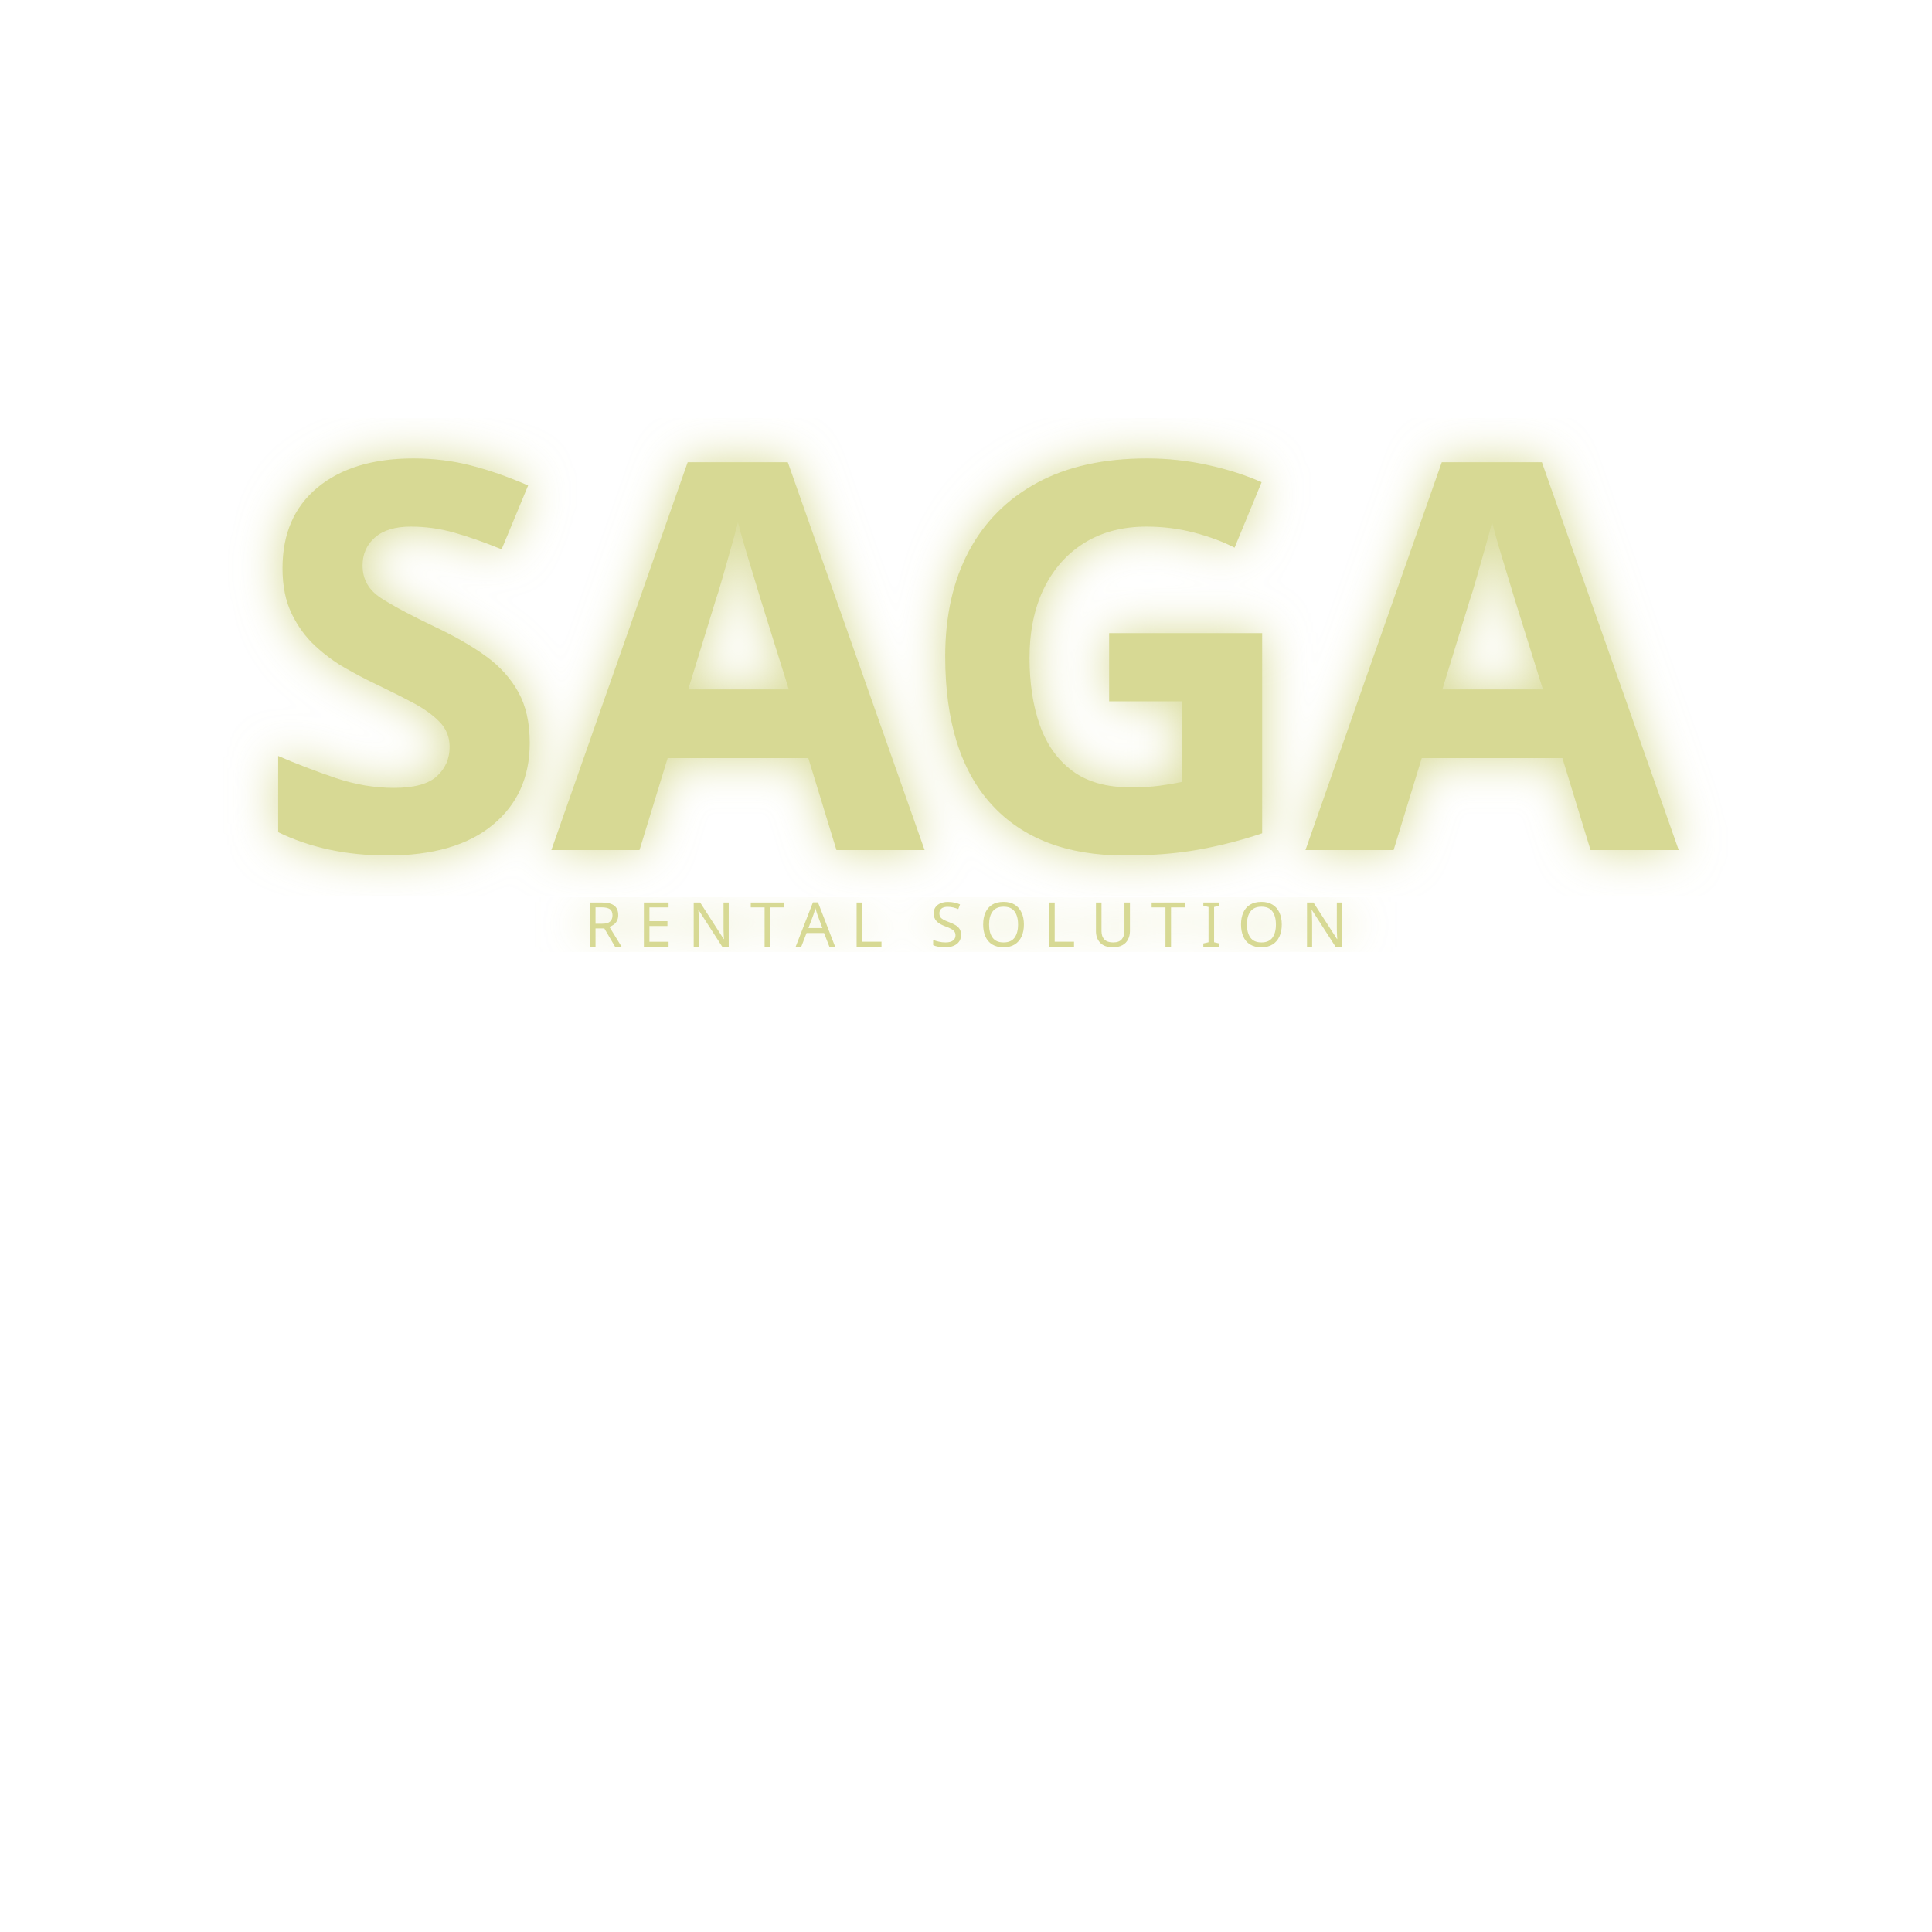
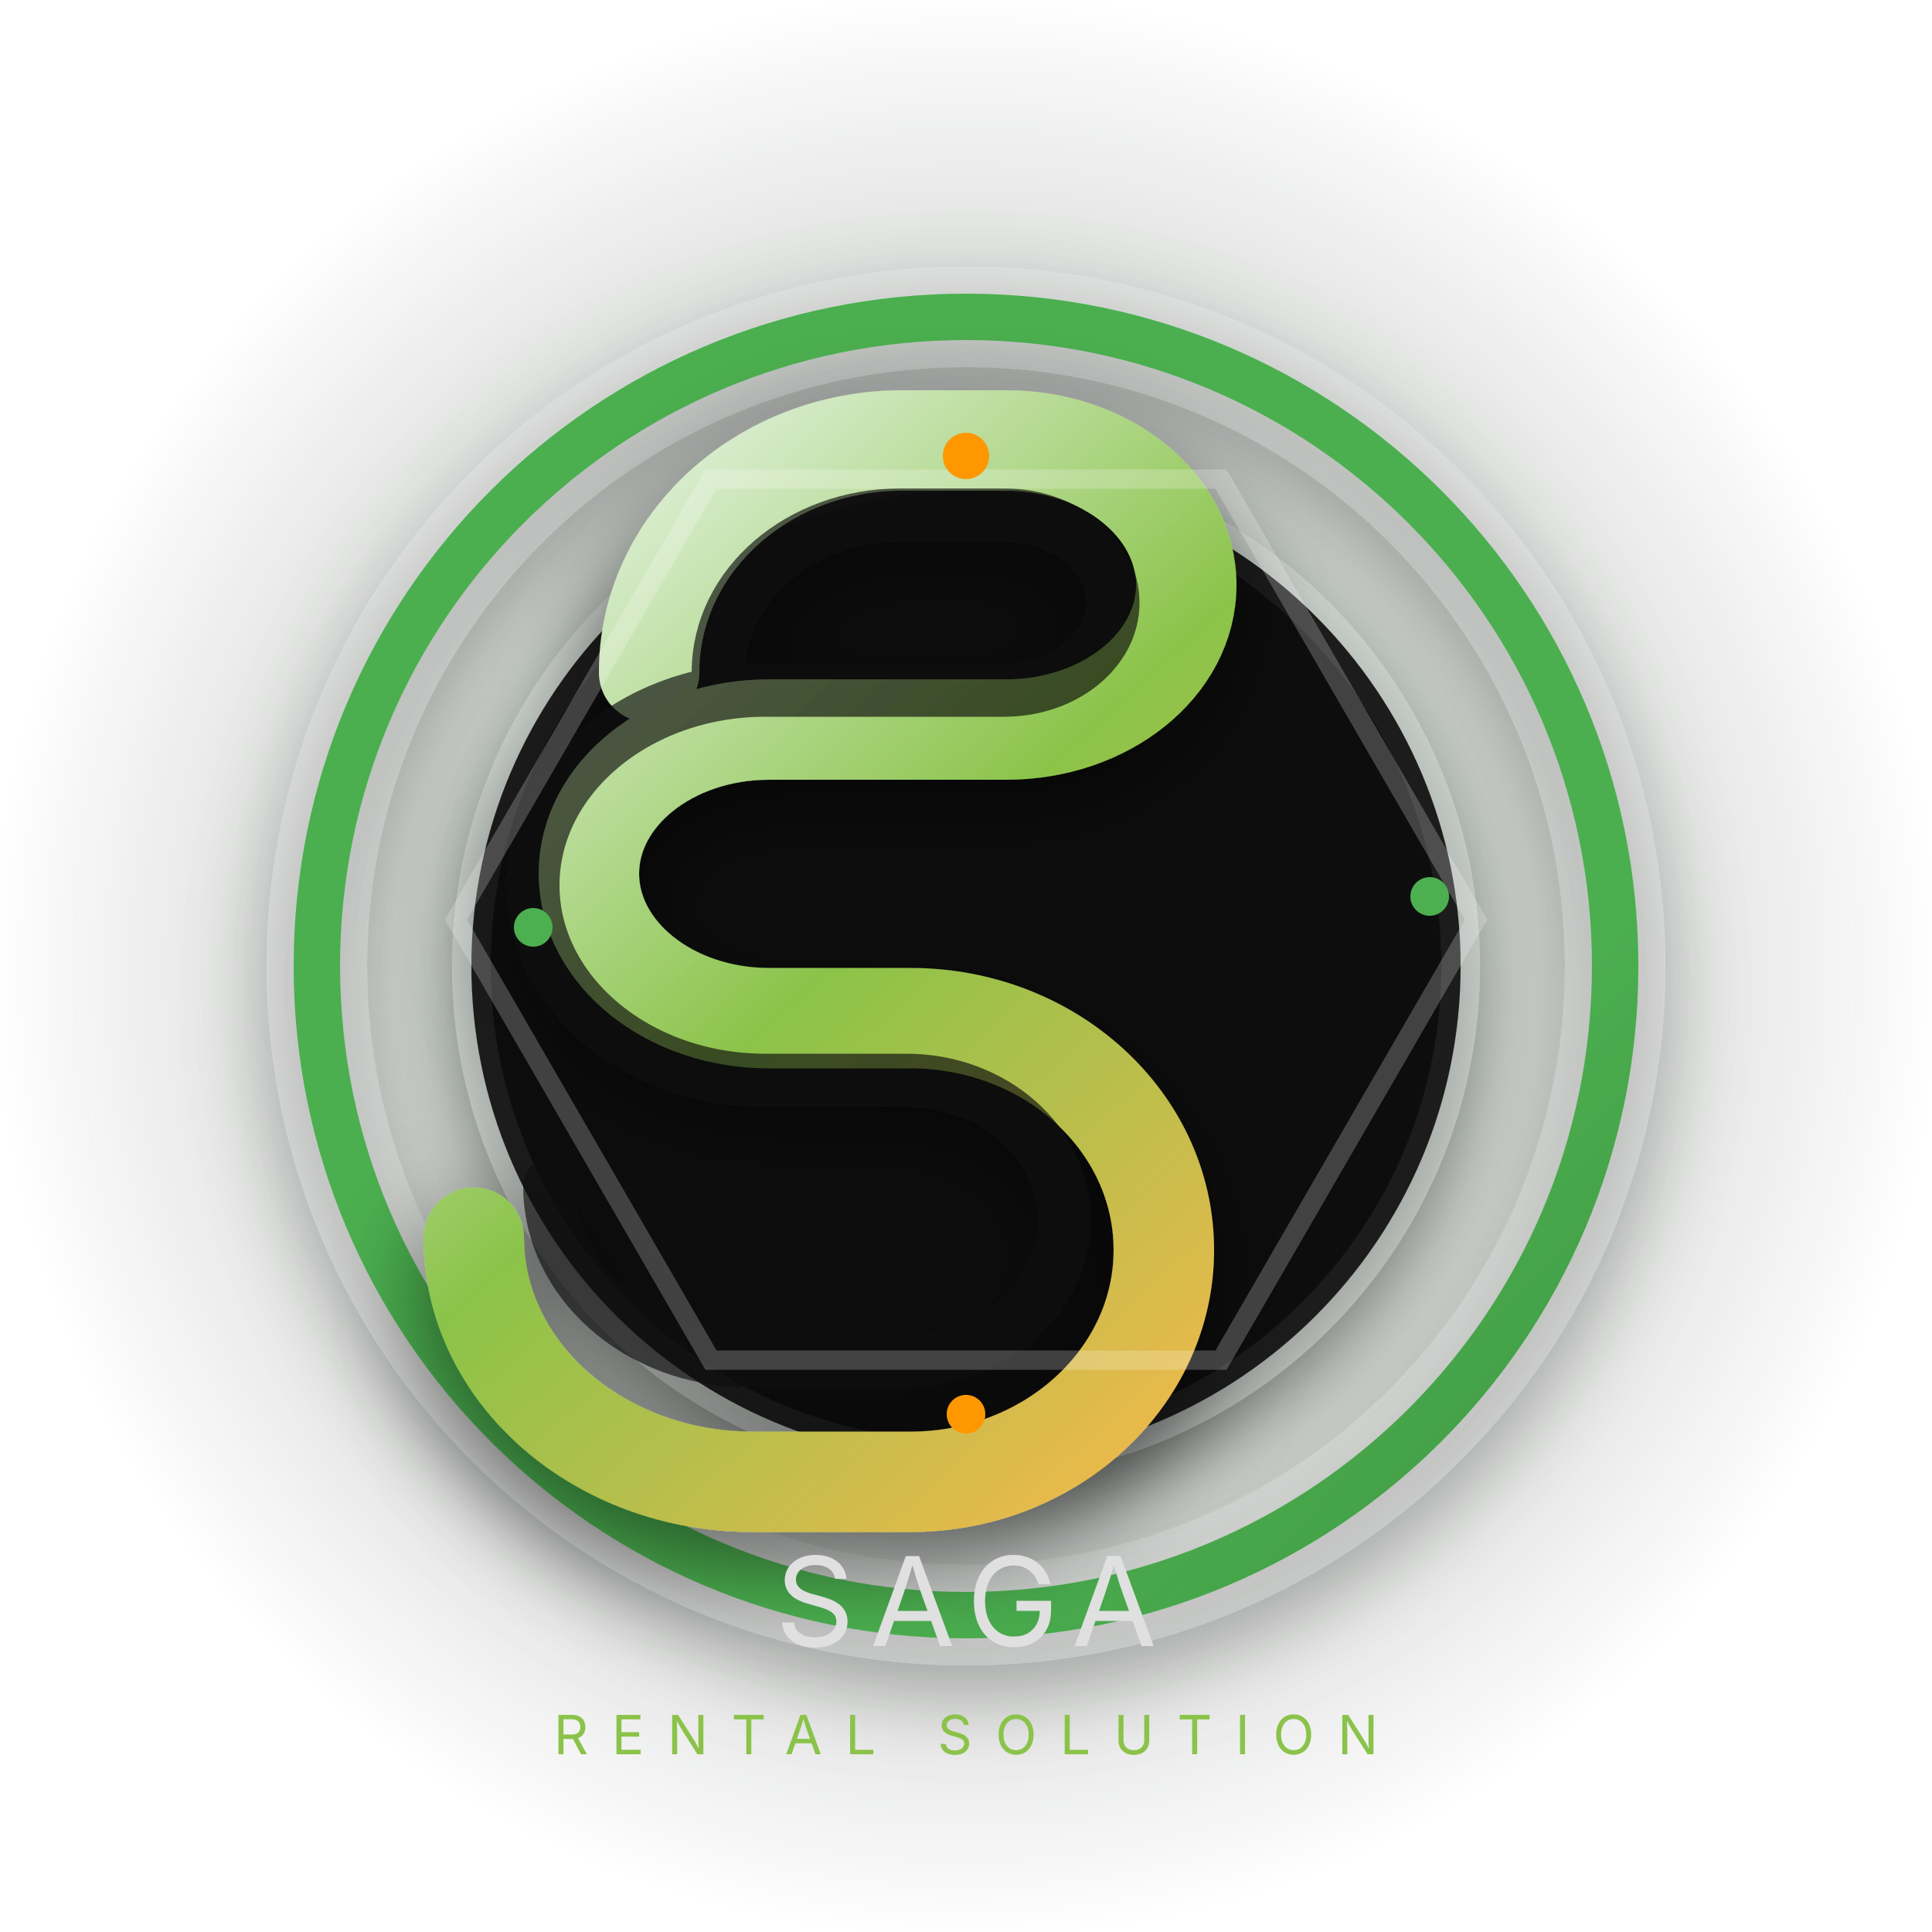
- <svg xmlns="http://www.w3.org/2000/svg" width="500" height="500" viewBox="0 0 500 500">
+ <svg xmlns="http://www.w3.org/2000/svg" width="500" height="500" viewBox="0 0 500 500" role="img" aria-labelledby="title desc">
  <defs>
-     <filter id="glow">
-       <feGaussianBlur stdDeviation="6" result="blur" />
-       <feMerge>
-         <feMergeNode in="blur" />
-         <feMergeNode in="SourceGraphic" />
-       </feMerge>
+     <linearGradient id="ringGradient" x1="72" y1="85" x2="420" y2="414" gradientUnits="userSpaceOnUse">
+       <stop offset="0%" stop-color="#4CAF50" />
+       <stop offset="50%" stop-color="#2E7D32" />
+       <stop offset="100%" stop-color="#FF9800" />
+     </linearGradient>
+     <linearGradient id="sGradient" x1="140" y1="120" x2="360" y2="360" gradientUnits="userSpaceOnUse">
+       <stop offset="0%" stop-color="#E8F5E9" />
+       <stop offset="45%" stop-color="#8BC34A" />
+       <stop offset="100%" stop-color="#FFB74D" />
+     </linearGradient>
+     <radialGradient id="softGlow" cx="50%" cy="50%" r="50%">
+       <stop offset="0%" stop-color="#1B5E20" stop-opacity="0.45" />
+       <stop offset="100%" stop-color="#050505" stop-opacity="0" />
+     </radialGradient>
+     <filter id="shadow" x="-20%" y="-20%" width="140%" height="140%" color-interpolation-filters="sRGB">
+       <feDropShadow dx="0" dy="8" stdDeviation="12" flood-color="#000" flood-opacity="0.55" />
    </filter>
  </defs>
-   <rect x="0" y="0" width="500" height="500" fill="none" />
-   <text x="50%" y="44%" text-anchor="middle" font-family="Poppins, Montserrat, system-ui" font-size="140" font-weight="900" fill="#d7d994" filter="url(#glow)">
-         SAGA
-     </text>
-   <text x="50%" y="49%" text-anchor="middle" font-family="Poppins, Montserrat, system-ui" font-size="16" font-weight="500" letter-spacing="4" fill="#d7d994" filter="url(#glow)">
-         RENTAL SOLUTION
-     </text>
+   <rect x="0" y="0" width="500" height="500" fill="url(#softGlow)" />
+   <g filter="url(#shadow)" transform="translate(250 250)">
+     <circle r="168" fill="none" stroke="rgba(255,255,255,0.05)" stroke-width="26" />
+     <circle r="168" fill="none" stroke="url(#ringGradient)" stroke-width="12" />
+     <circle r="128" fill="#0A0A0A" stroke="rgba(255,255,255,0.08)" stroke-width="10" />
+   </g>
+   <g filter="url(#shadow)">
+     <path d="M168 174c0-33.2 29.4-60 65.6-60h26.8c25.7 0 46.6 16.7 46.6 37.4 0 20.6-20.9 37.4-46.6 37.4h-61.4c-25.7 0-46.6 16.7-46.6 37.3 0 20.6 20.9 37.4 46.6 37.4h36.6c36.2 0 65.6 26.8 65.6 60 0 33.1-29.4 60-65.6 60h-40.8c-39.8 0-72.2-28.3-72.2-63.2" fill="none" stroke="url(#sGradient)" stroke-width="26" stroke-linecap="round" stroke-linejoin="round" />
+     <path d="M186 174c0-22.5 21.1-40.6 47-40.6h26.8c15.5 0 28.1 10.1 28.1 22.6 0 12.4-12.6 22.5-28.1 22.5H198c-33.2 0-60.2 22.7-60.2 50.6 0 27.9 27 50.6 60.2 50.6h36.6c22.5 0 40.8 16.2 40.8 36.1 0 20-18.3 36.2-40.8 36.2h-40.8c-28.4 0-51.4-20.2-51.4-45.1" fill="none" stroke="#0B0B0B" stroke-opacity="0.65" stroke-width="14" stroke-linecap="round" stroke-linejoin="round" />
+   </g>
+   <g transform="translate(250 250)">
+     <path d="M-132 -12 L-66 -126 L66 -126 L132 -12 L66 102 L-66 102 Z" fill="none" stroke="rgba(255,255,255,0.22)" stroke-width="5" />
+     <circle cx="0" cy="-132" r="6" fill="#FF9800" />
+     <circle cx="120" cy="-18" r="5" fill="#4CAF50" />
+     <circle cx="-112" cy="-10" r="5" fill="#4CAF50" />
+     <circle cx="0" cy="116" r="5" fill="#FF9800" />
+   </g>
+   <text x="250" y="426" text-anchor="middle" font-family="'Space Mono', 'Inter', system-ui" font-size="32" letter-spacing="4" fill="#E0E0E0">SAGA</text>
+   <text x="250" y="454" text-anchor="middle" font-family="'Inter', system-ui" font-size="14" letter-spacing="6" fill="#8BC34A">RENTAL SOLUTION</text>
</svg>
